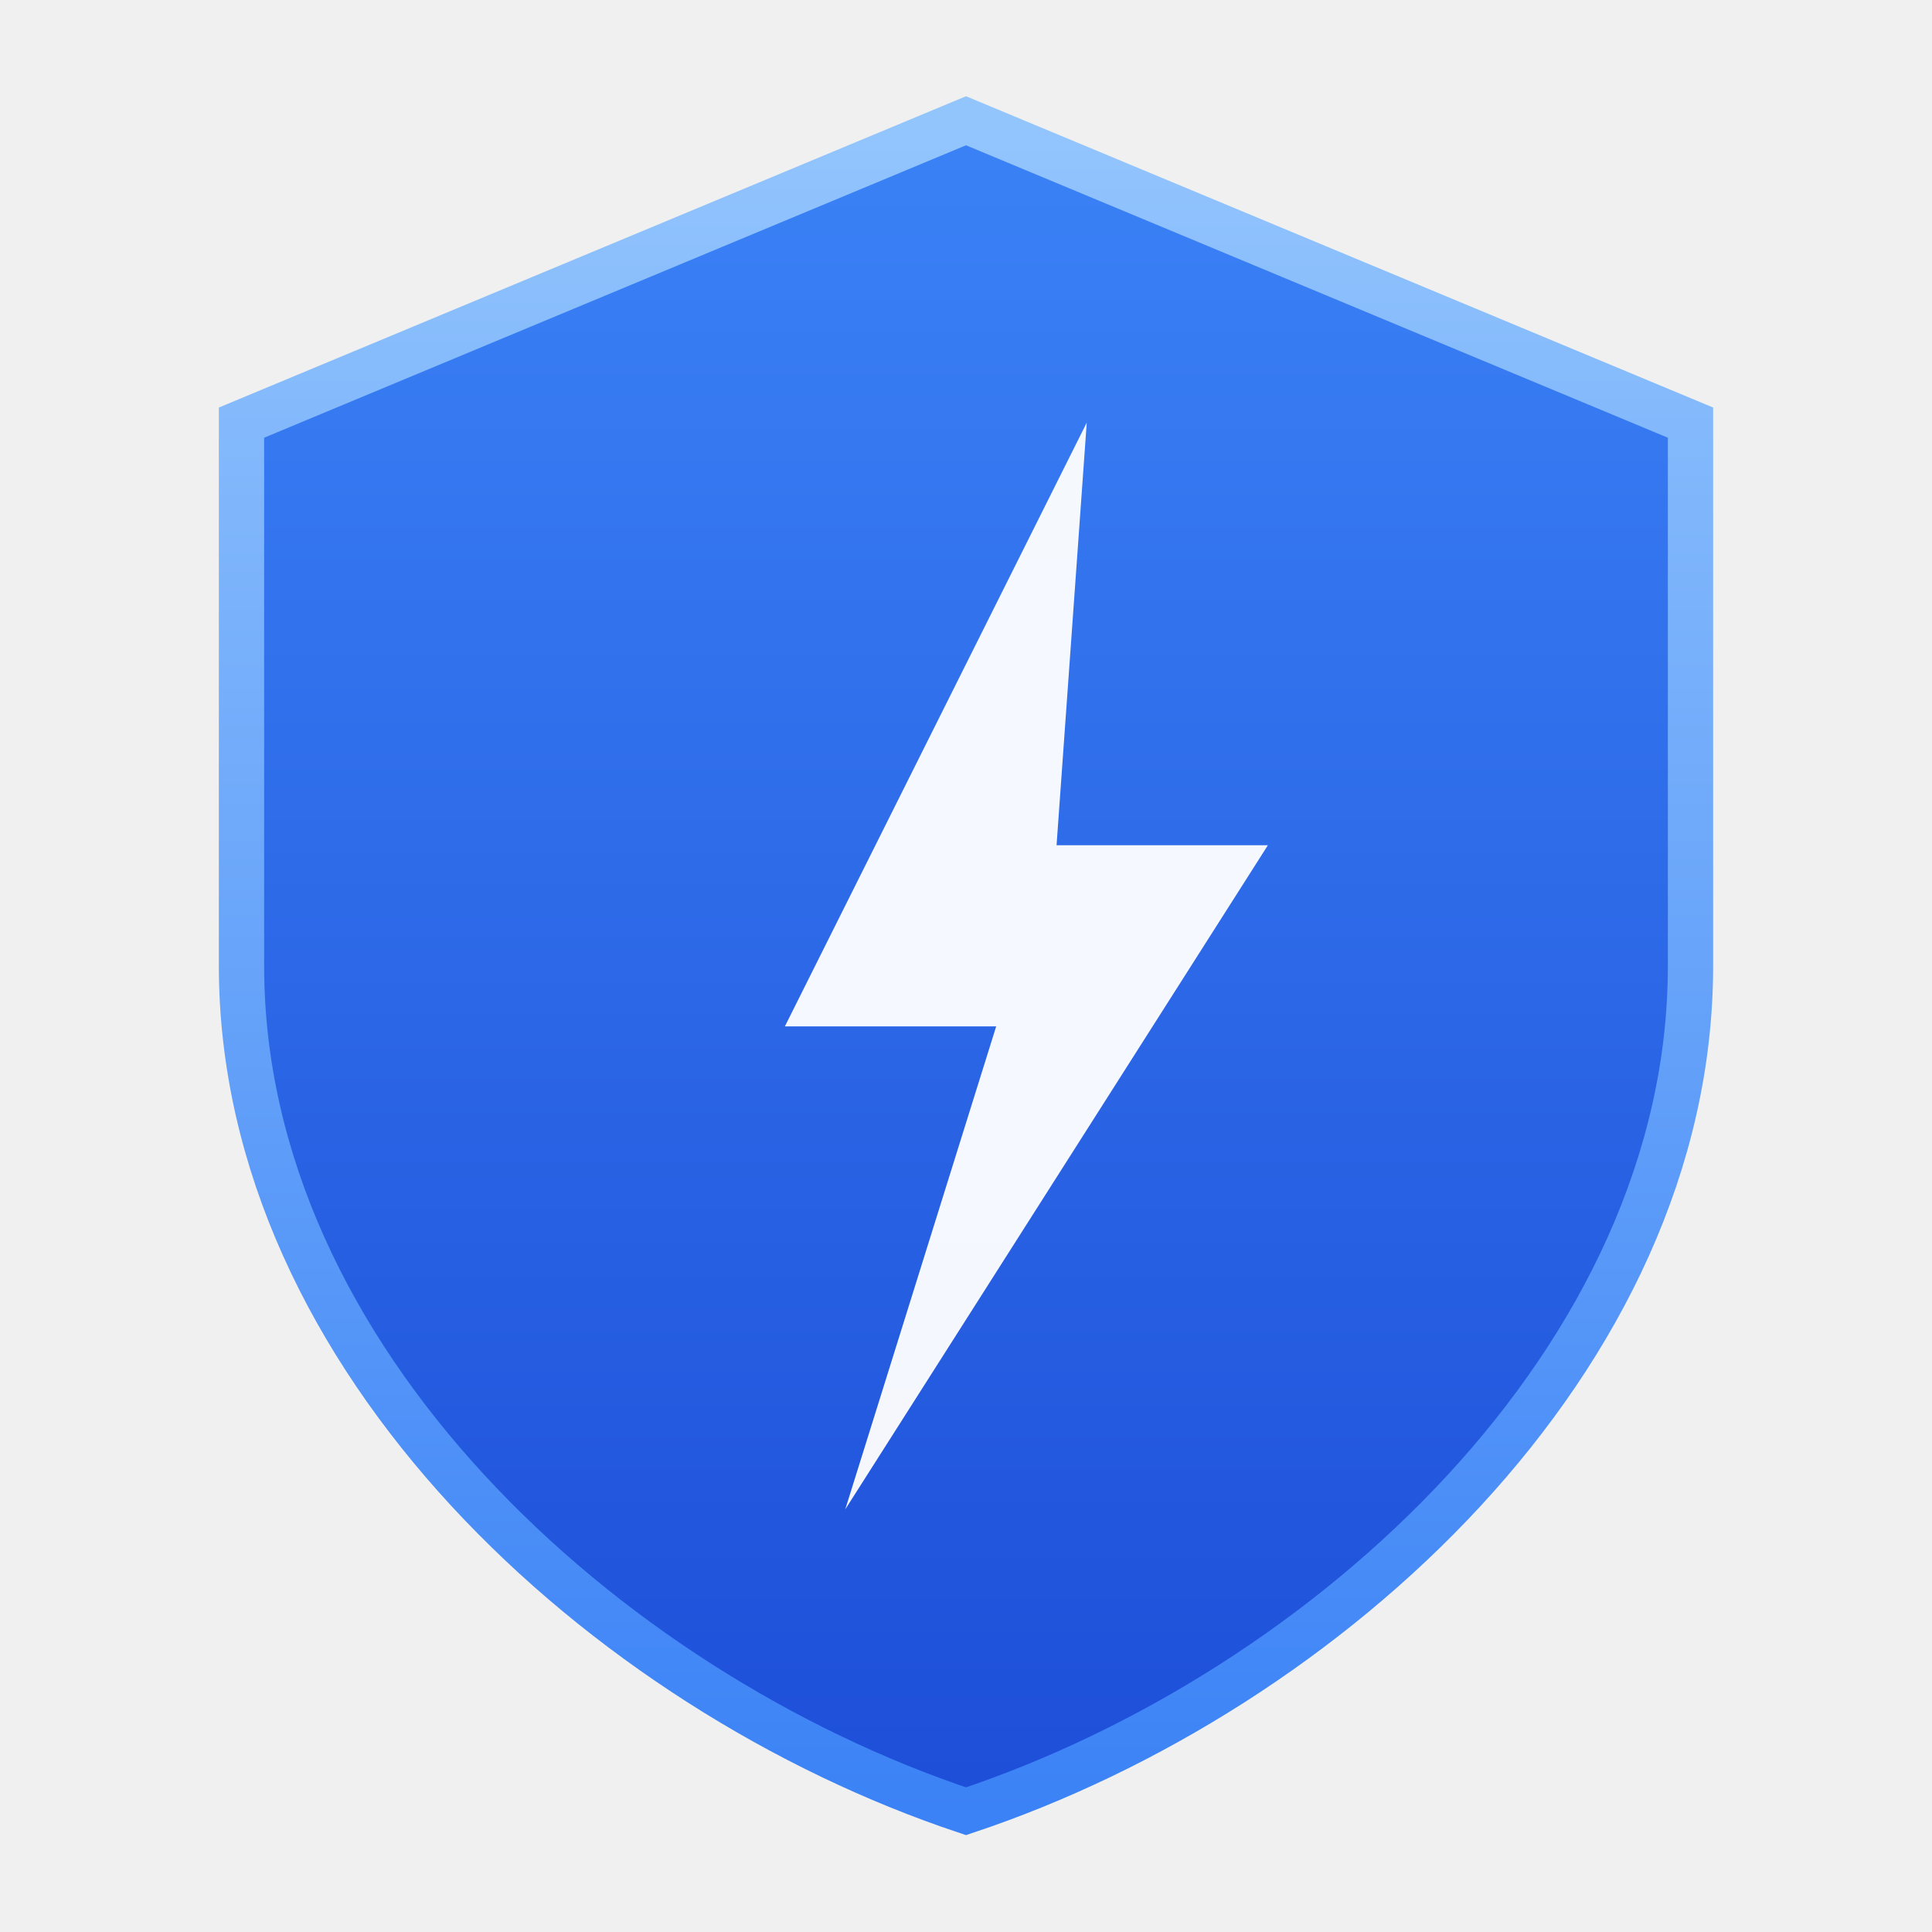
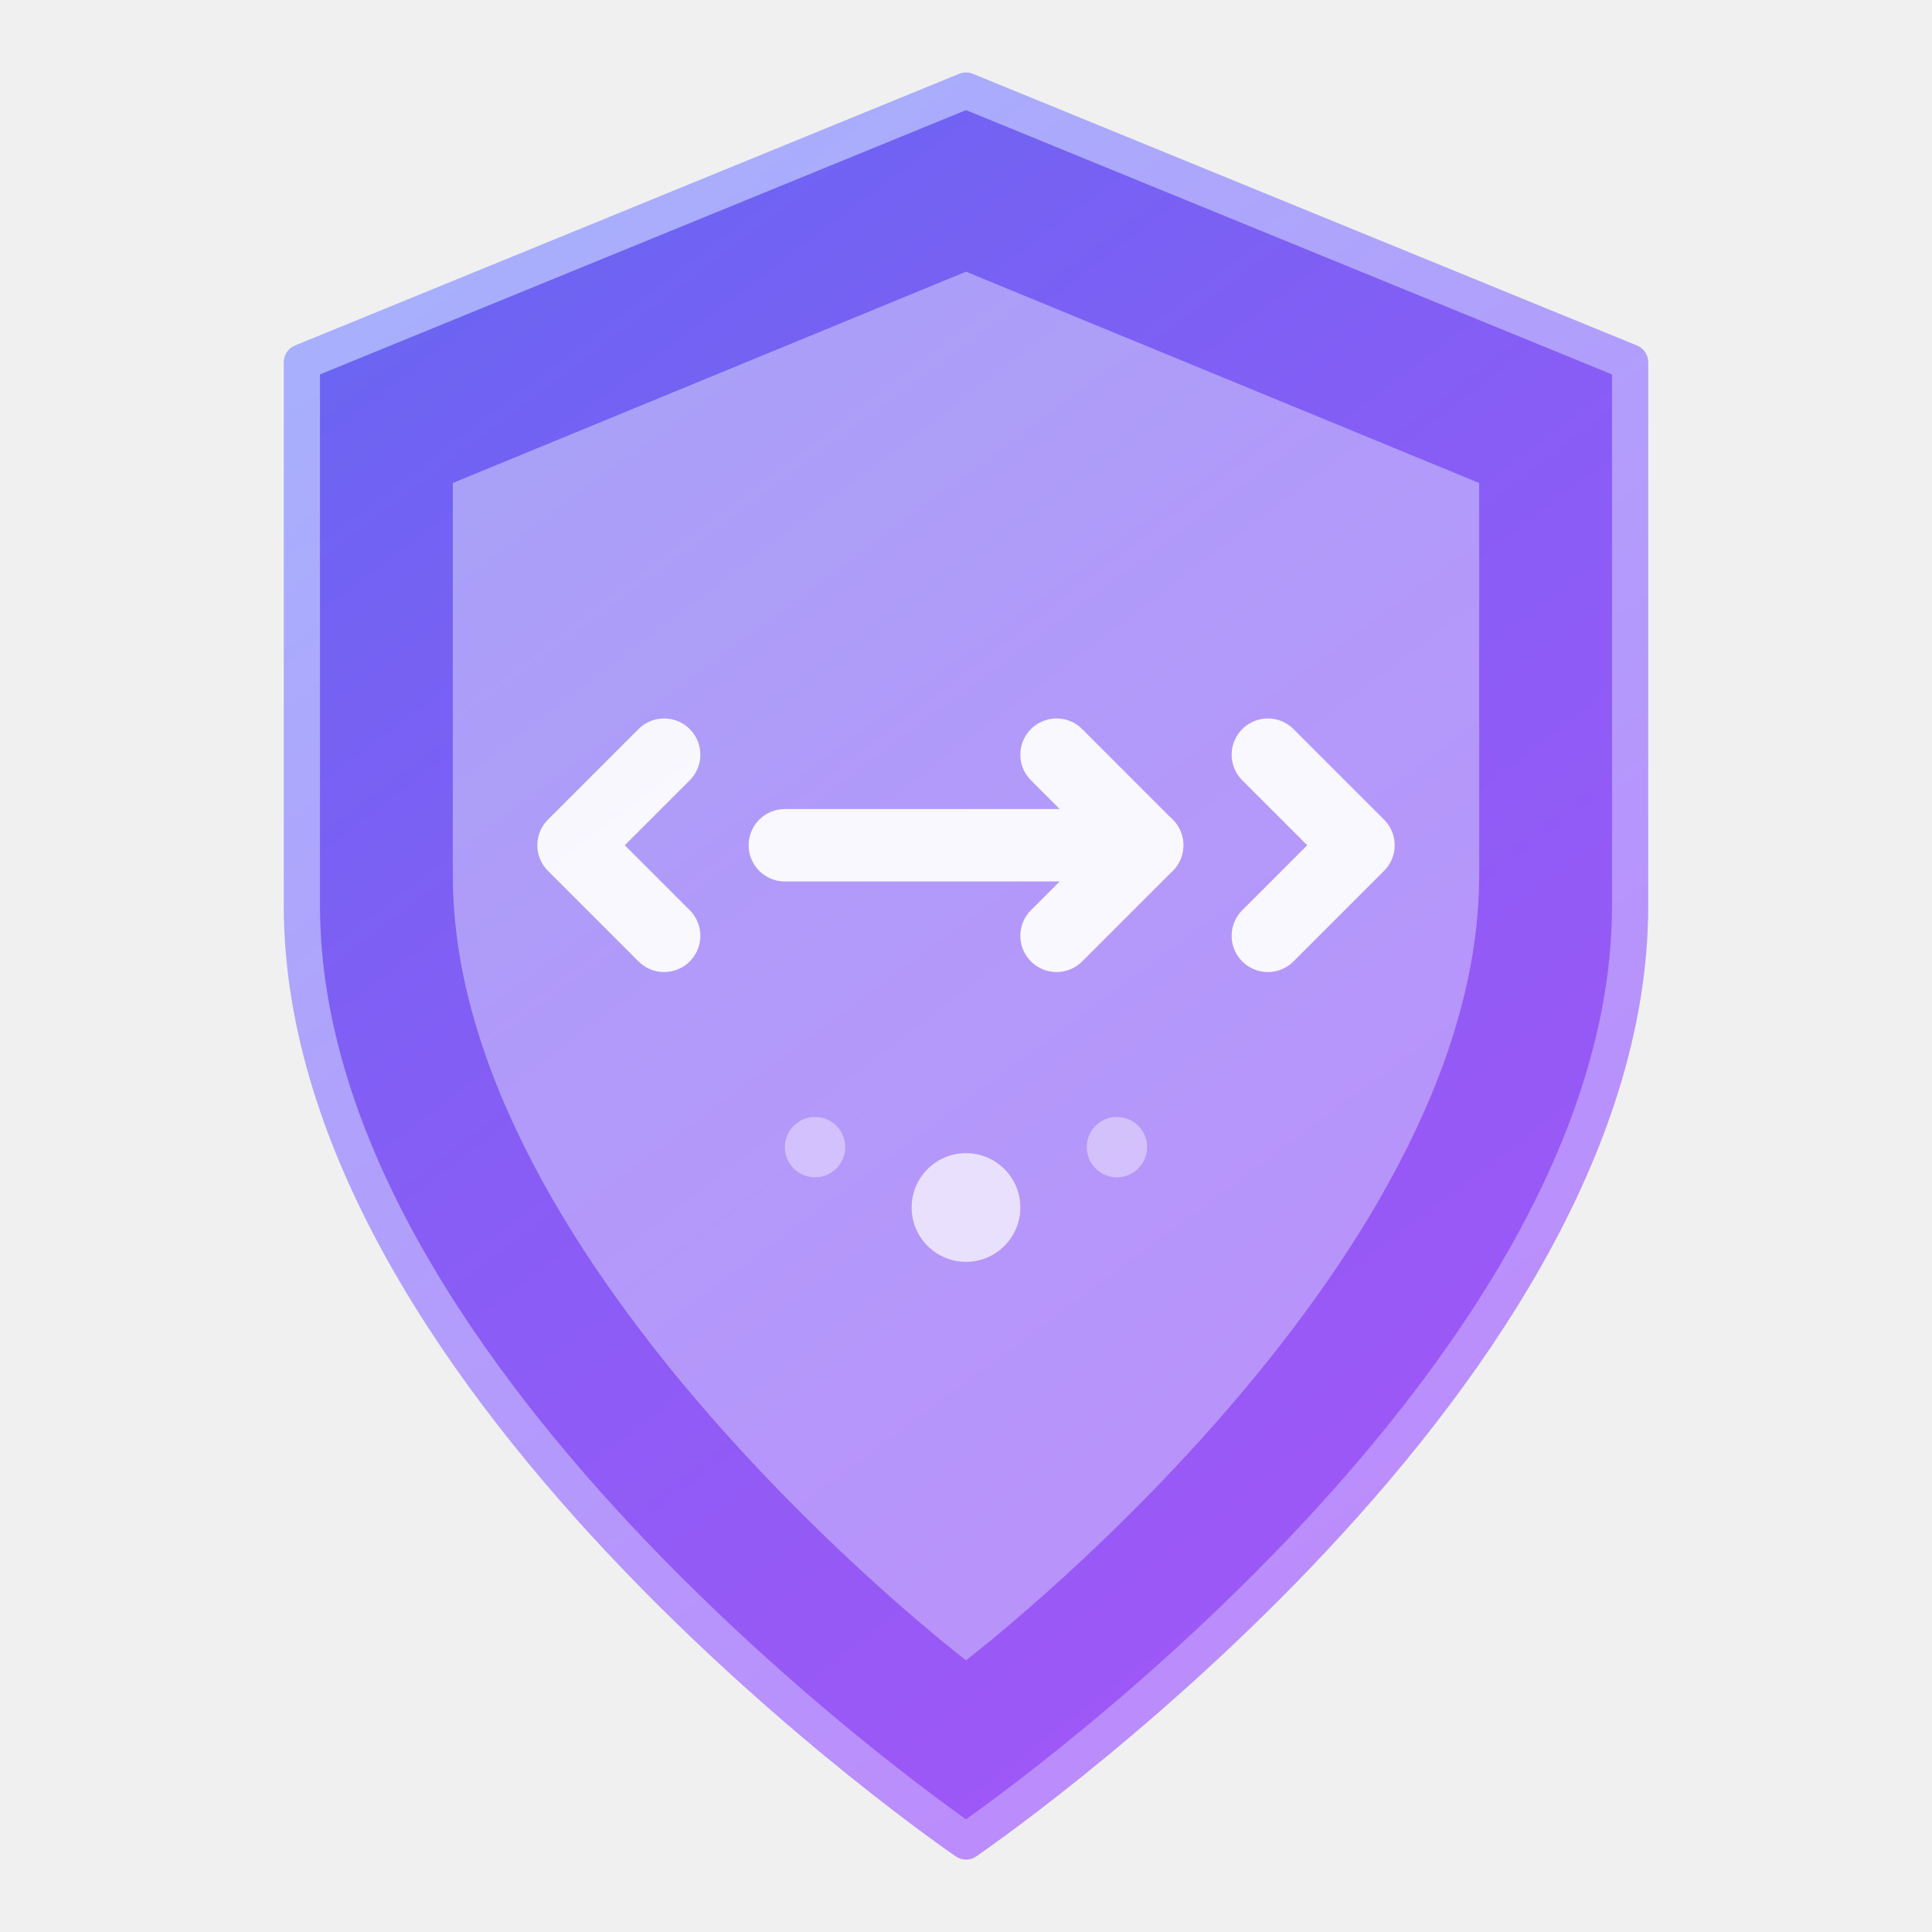
<svg xmlns="http://www.w3.org/2000/svg" viewBox="0 0 64 64" fill="none">
-   <path d="M32 4 L56 14 L56 32 C56 45 44 56 32 60 C20 56 8 45 8 32 L8 14 Z" fill="url(#shield-grad)" stroke="url(#stroke-grad)" stroke-width="1.5" />
-   <path d="M36 14 L26 34 L33 34 L28 50 L42 28 L35 28 Z" fill="white" opacity="0.95" />
+   <path d="M32 3C32 3 10 12 10 12V30C10 46 32 61 32 61C32 61 54 46 54 30V12L32 3Z" fill="url(#bg)" stroke="url(#border)" stroke-width="1.2" stroke-linejoin="round" />
+   <path d="M32 9C32 9 15 16 15 16V29C15 42 32 55 32 55C32 55 49 42 49 29V16L32 9Z" fill="url(#inner)" opacity="0.4" />
+   <g stroke="white" stroke-width="2.4" stroke-linecap="round" stroke-linejoin="round" fill="none" opacity="0.92">
+     <path d="M22 25L19 28L22 31" />
+     <path d="M42 25L45 28L42 31" />
+     <line x1="26" y1="28" x2="38" y2="28" />
+     <polyline points="35,25 38,28 35,31" />
+   </g>
+   <circle cx="32" cy="40" r="1.8" fill="white" opacity="0.7" />
+   <circle cx="27" cy="38" r="1" fill="white" opacity="0.4" />
+   <circle cx="37" cy="38" r="1" fill="white" opacity="0.4" />
  <defs>
-     <linearGradient id="shield-grad" x1="32" y1="4" x2="32" y2="60" gradientUnits="userSpaceOnUse">
-       <stop offset="0%" stop-color="#3b82f6" />
-       <stop offset="100%" stop-color="#1d4ed8" />
+     <linearGradient id="bg" x1="10" y1="3" x2="54" y2="61" gradientUnits="userSpaceOnUse">
+       <stop offset="0%" stop-color="#6366f1" />
+       <stop offset="50%" stop-color="#8b5cf6" />
+       <stop offset="100%" stop-color="#a855f7" />
    </linearGradient>
-     <linearGradient id="stroke-grad" x1="32" y1="4" x2="32" y2="60" gradientUnits="userSpaceOnUse">
-       <stop offset="0%" stop-color="#93c5fd" />
-       <stop offset="100%" stop-color="#3b82f6" />
+     <linearGradient id="border" x1="10" y1="3" x2="54" y2="61" gradientUnits="userSpaceOnUse">
+       <stop offset="0%" stop-color="#a5b4fc" />
+       <stop offset="100%" stop-color="#c084fc" />
+     </linearGradient>
+     <linearGradient id="inner" x1="15" y1="9" x2="49" y2="55" gradientUnits="userSpaceOnUse">
+       <stop offset="0%" stop-color="#fff" />
+       <stop offset="100%" stop-color="#e0e7ff" />
    </linearGradient>
  </defs>
</svg>
